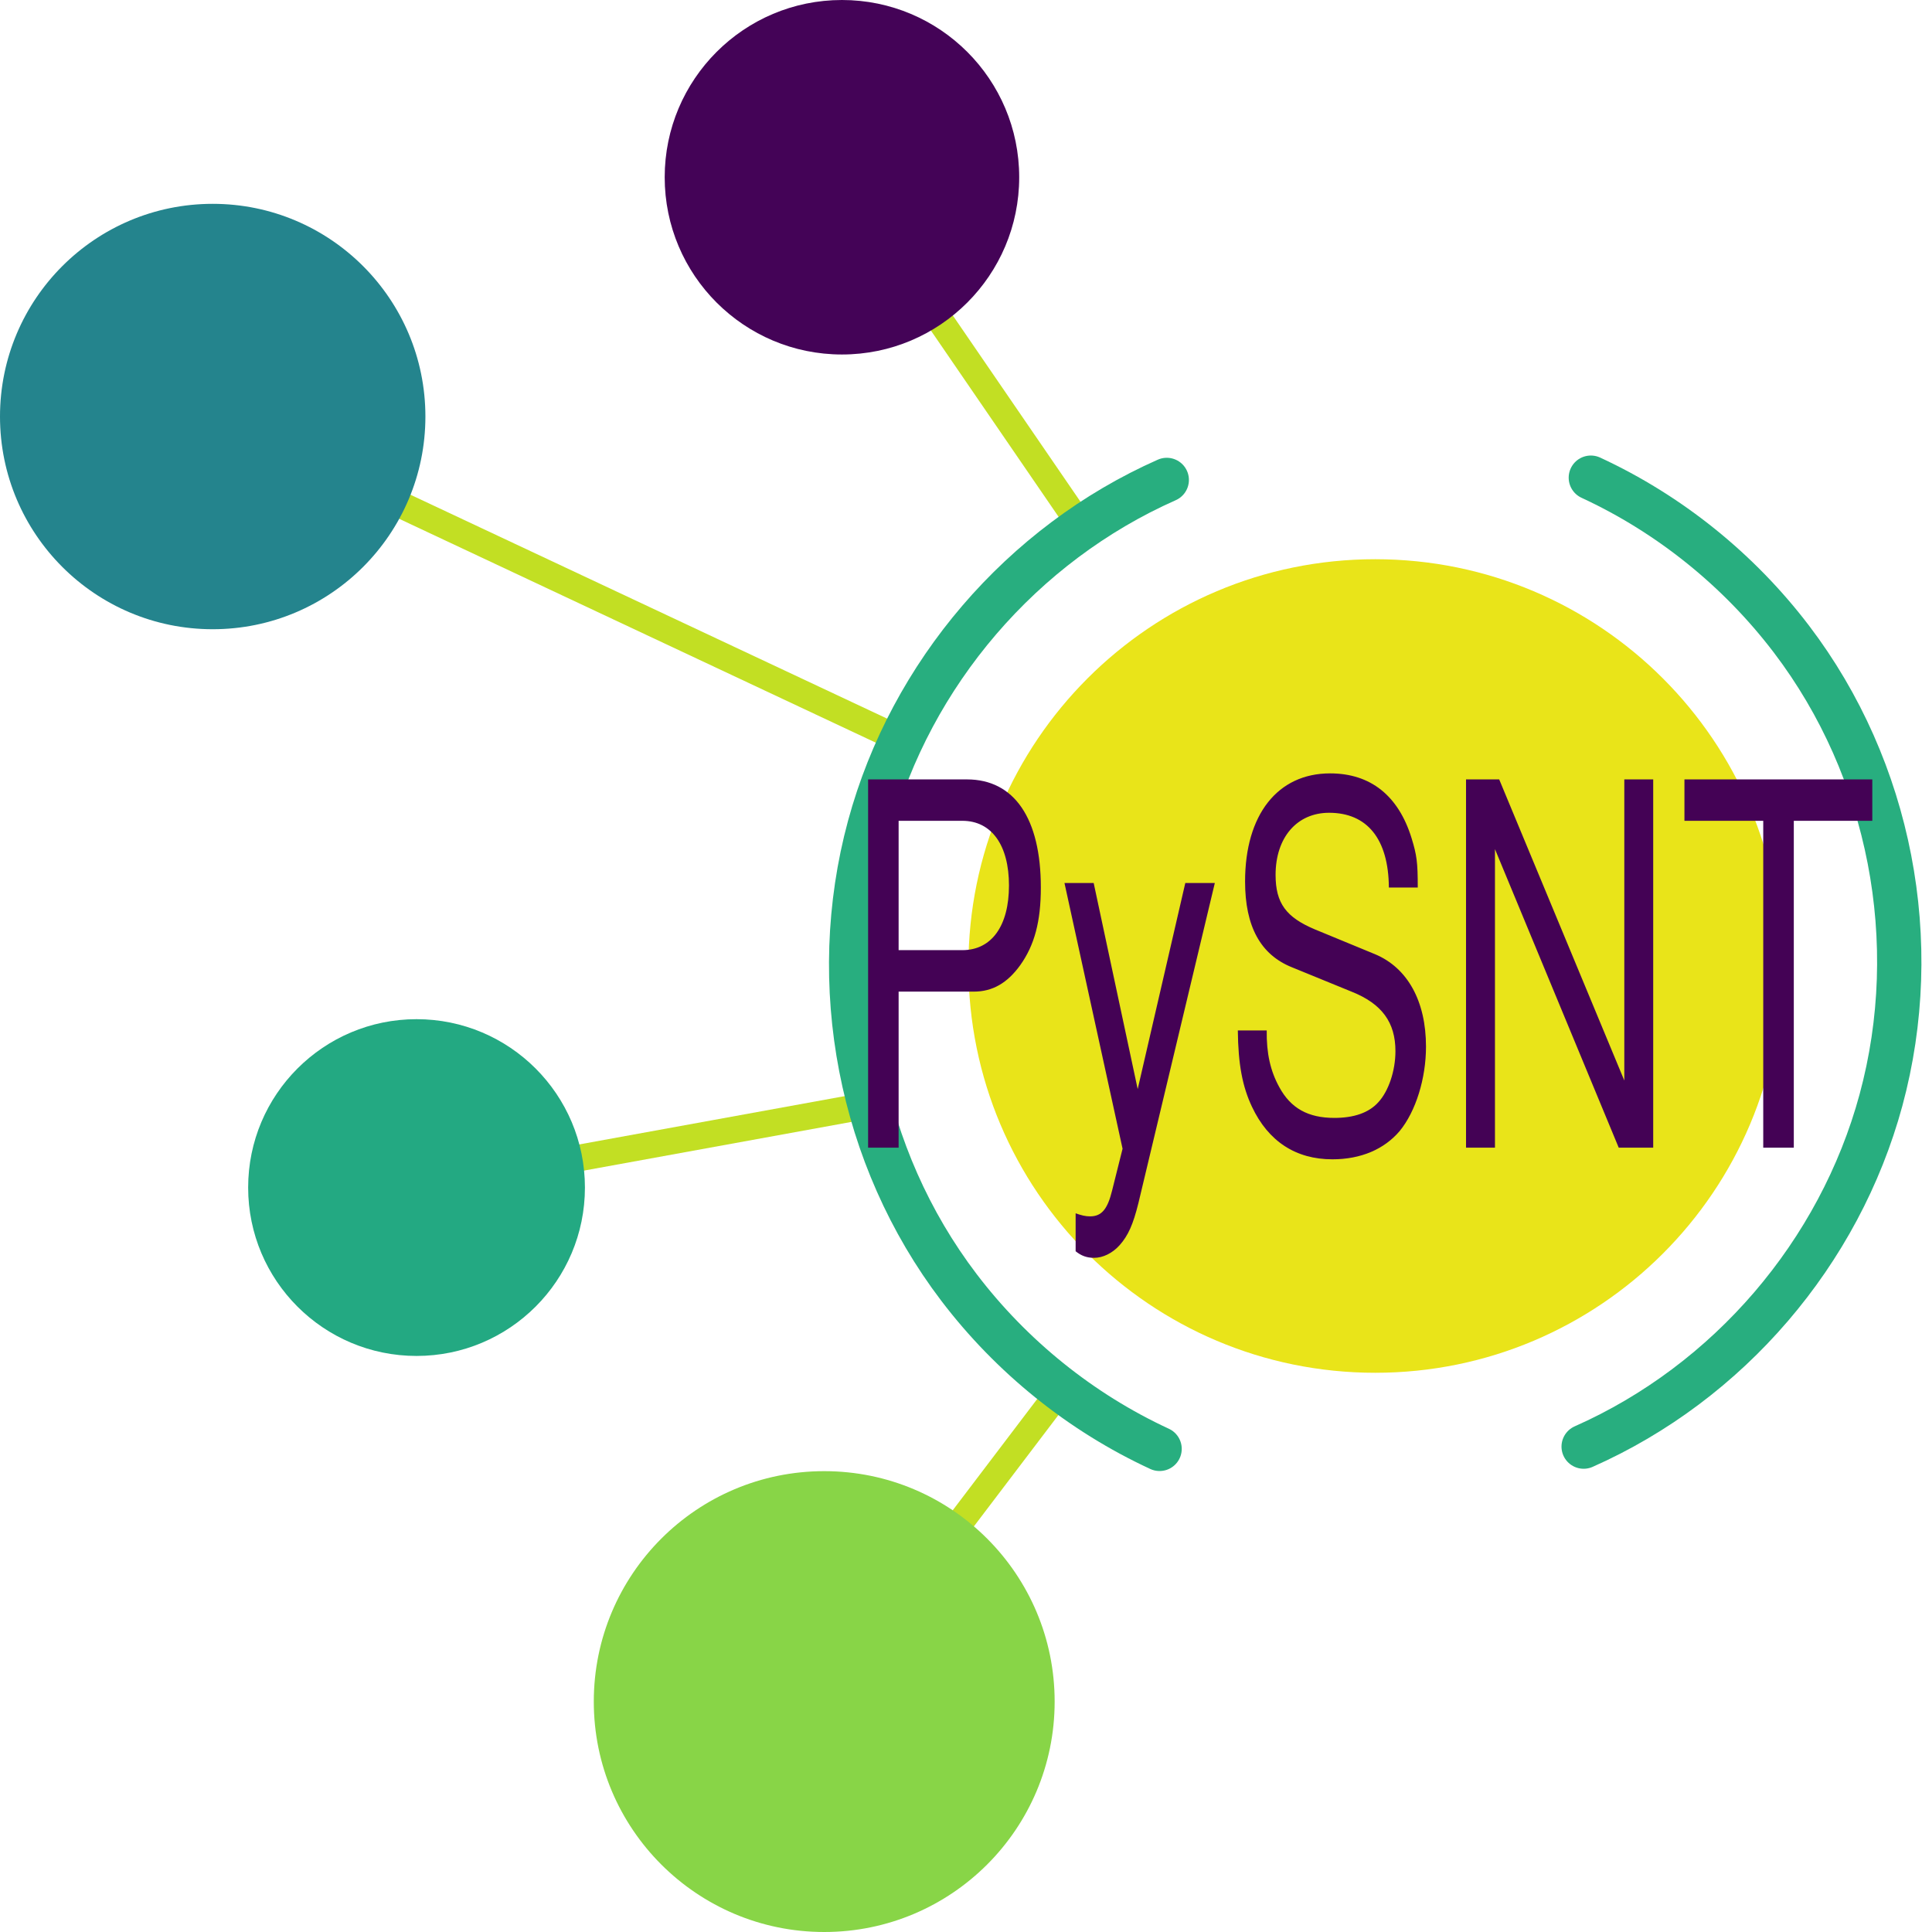
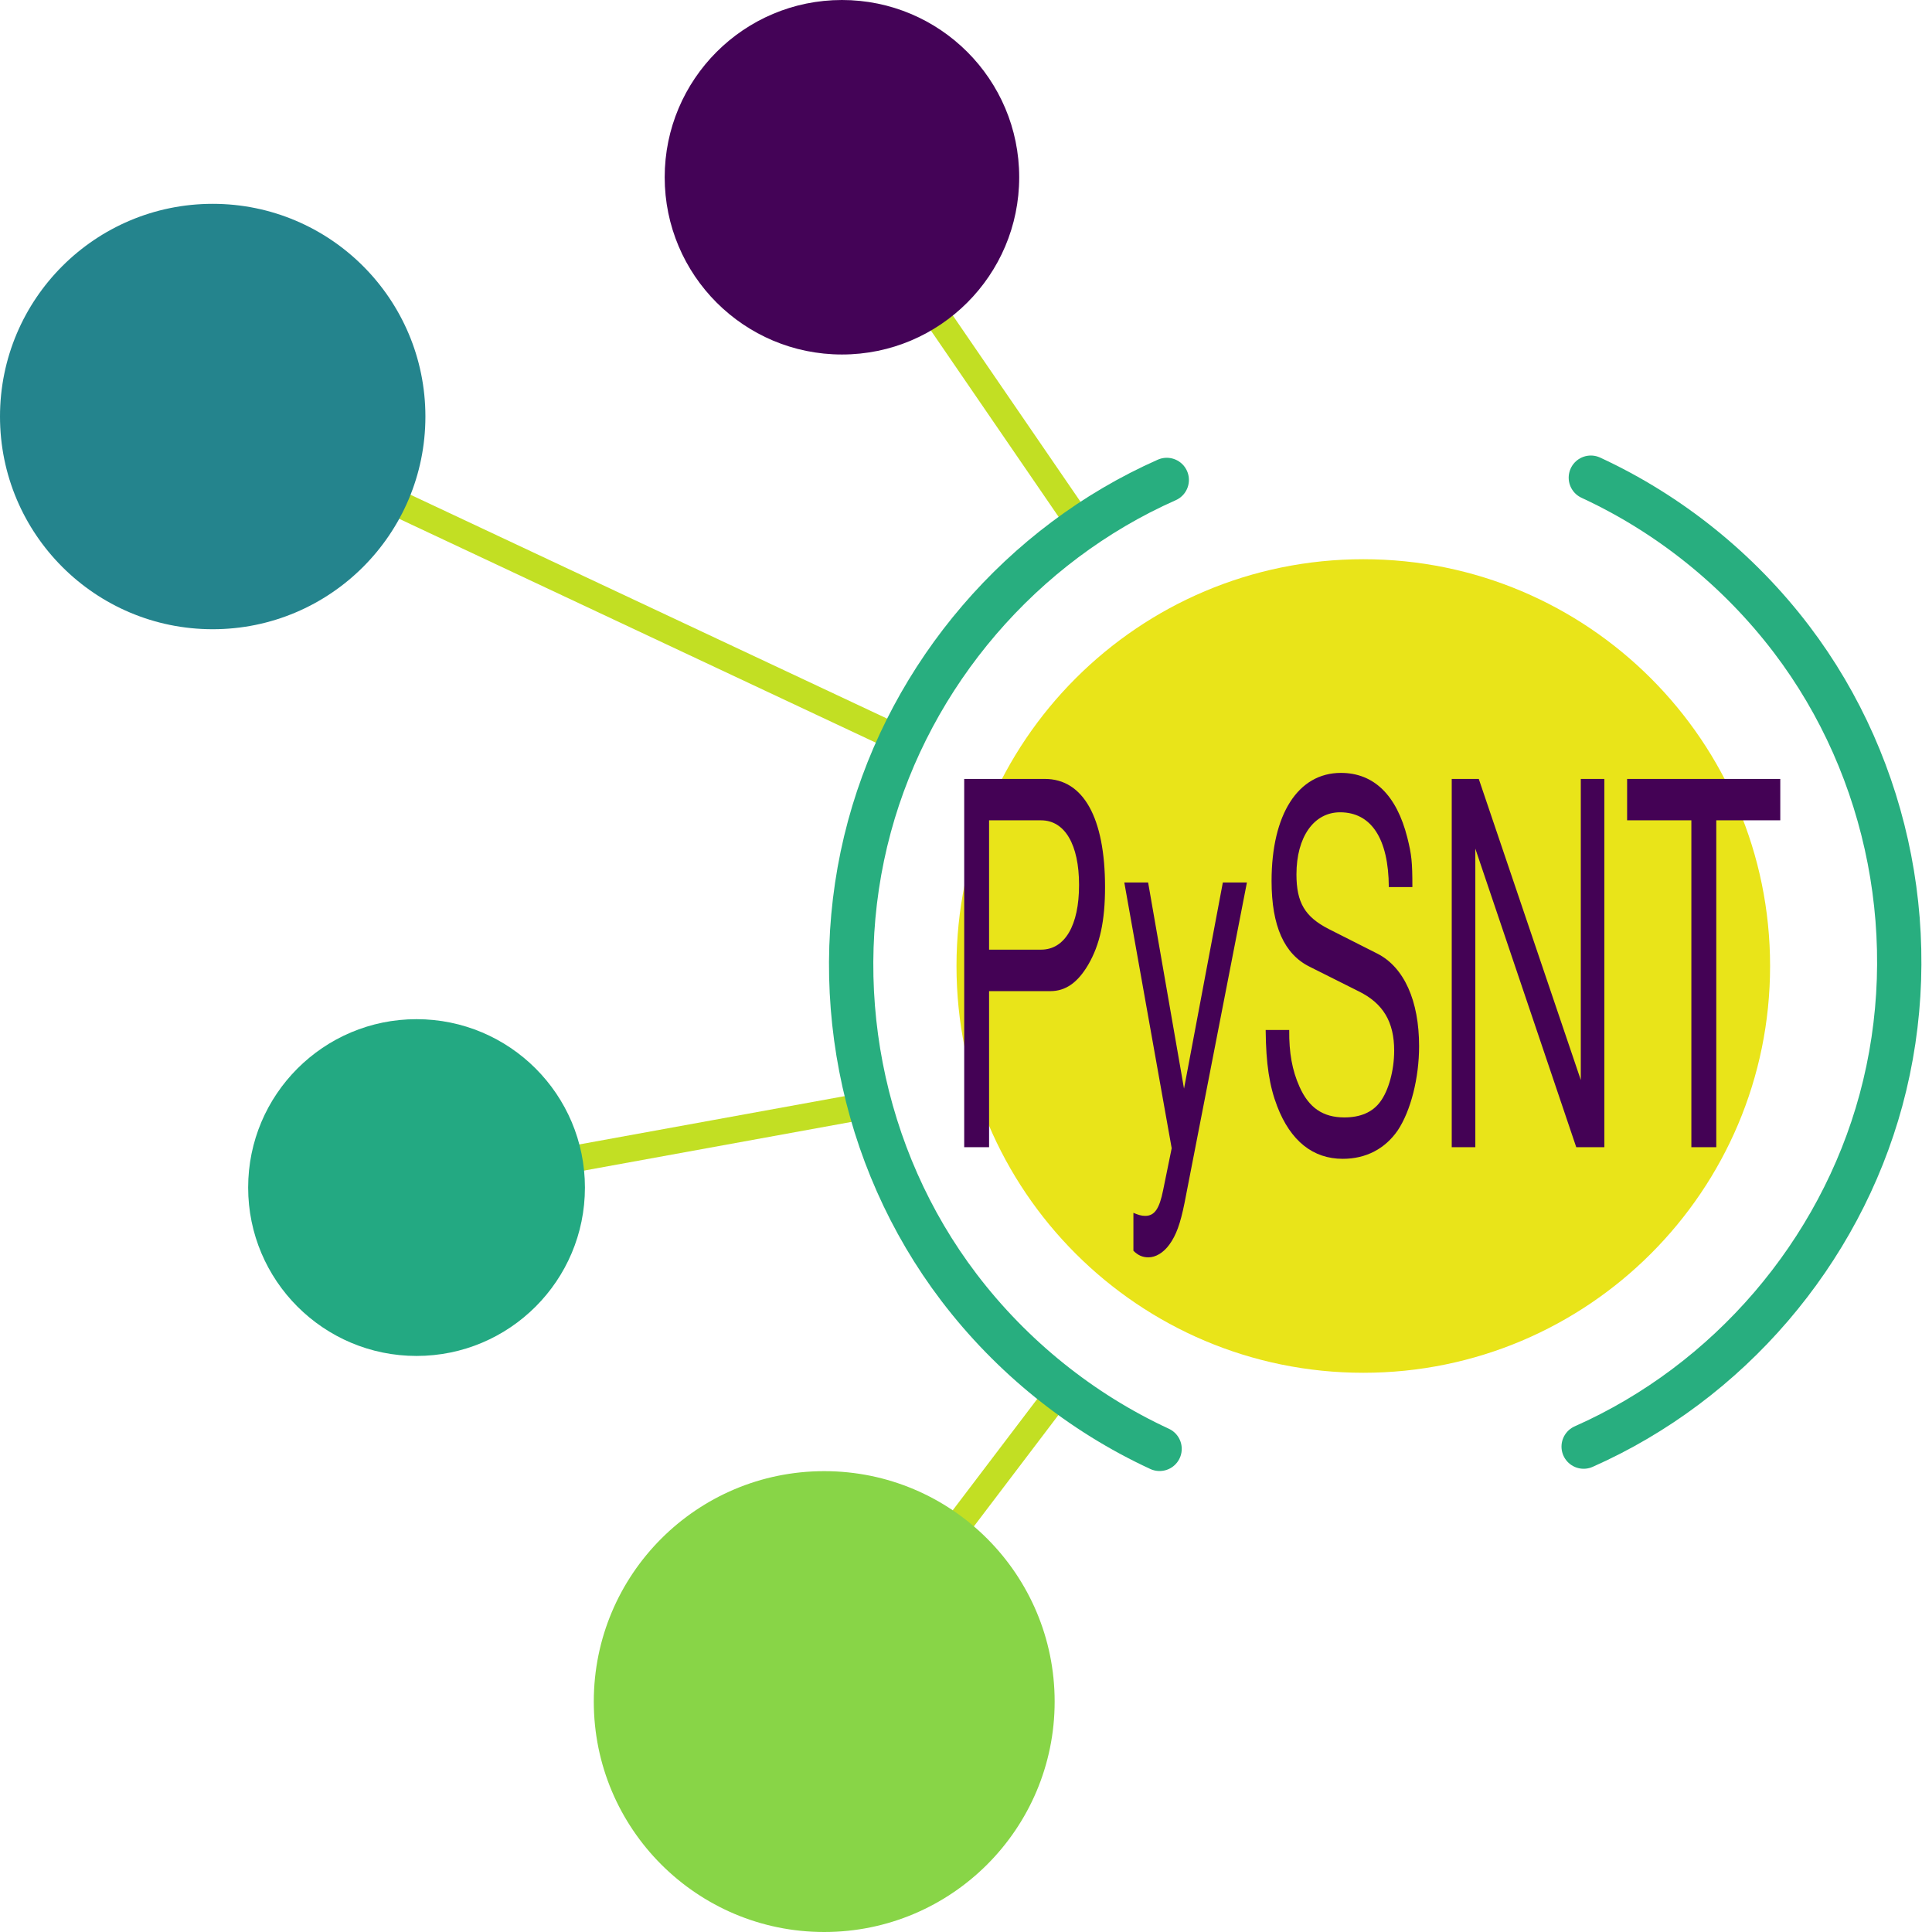
- <svg xmlns="http://www.w3.org/2000/svg" id="a" viewBox="0 0 433.6 436">
-   <line x1="245.17" y1="120.49" x2="190" y2="40" style="fill:none; stroke:#c2df23; stroke-width:6px;" />
-   <line x1="204.37" y1="167.45" x2="48" y2="94" style="fill:none; stroke:#c2df23; stroke-width:6px;" />
-   <line x1="194.09" y1="249.78" x2="94" y2="268" style="fill:none; stroke:#c2df23; stroke-width:6px;" />
-   <line x1="239.7" y1="313.25" x2="186" y2="384" style="fill:none; stroke:#c2df23; stroke-width:6px;" />
-   <circle cx="190" cy="40" r="40" style="fill:#440357;" />
-   <circle cx="48" cy="94" r="48" style="fill:#24848d;" />
-   <circle cx="94" cy="268" r="38" style="fill:#23a982;" />
-   <circle cx="186" cy="384" r="52" style="fill:#88d547;" />
-   <path d="M357.38,326.46c32.69-14.48,57.73-43.68,67.09-78.18,9.66-35.63,2.17-74.65-20.2-104.05-11.85-15.58-27.5-28.21-45.27-36.43" style="fill:none; stroke:#28ae7f; stroke-linecap:round; stroke-linejoin:round; stroke-width:10px;" />
-   <path d="M263.3,108.31c-32.69,14.48-57.73,43.68-67.09,78.18-9.66,35.63-2.17,74.65,20.2,104.05,11.85,15.58,27.5,28.21,45.27,36.43" style="fill:none; stroke:#28ae7f; stroke-linecap:round; stroke-linejoin:round; stroke-width:10px;" />
-   <circle cx="310.34" cy="218" r="91.8" style="fill:#e9e419;" />
-   <g style="isolation:isolate;">
-     <text transform="translate(189.16 259) scale(.65 1)" style="fill:#440255; font-family:Helvetica, Helvetica; font-size:114px; isolation:isolate;">
-       <tspan x="0" y="0">PySN</tspan>
-       <tspan x="291.4" y="0" style="letter-spacing:-.02em;">T</tspan>
-     </text>
-   </g>
+ <svg xmlns="http://www.w3.org/2000/svg" id="logo" version="1.1" viewBox="0 0 433.6 436">
+   <defs>
+     <style>
+       .st0 {
+         stroke: #c2df23;
+         stroke-width: 6px;
+       }
+ 
+       .st0, .st1 {
+         fill: none;
+       }
+ 
+       .st2 {
+         fill: #23a982;
+       }
+ 
+       .st3 {
+         fill: #24848d;
+       }
+ 
+       .st4 {
+         fill: #440255;
+         font-family: Helvetica, Helvetica;
+         font-size: 114px;
+         isolation: isolate;
+       }
+ 
+       .st5 {
+         fill: #440357;
+       }
+ 
+       .st1 {
+         stroke: #28ae7f;
+         stroke-linecap: round;
+         stroke-linejoin: round;
+         stroke-width: 10px;
+       }
+ 
+       .st6 {
+         fill: #e9e419;
+       }
+ 
+       .st7 {
+         fill: #88d547;
+       }
+     </style>
+   </defs>
+   <line class="st0" x1="245.17" y1="120.49" x2="190" y2="40" />
+   <line class="st0" x1="204.37" y1="167.45" x2="48" y2="94" />
+   <line class="st0" x1="194.09" y1="249.78" x2="94" y2="268" />
+   <line class="st0" x1="239.7" y1="313.25" x2="186" y2="384" />
+   <circle class="st5" cx="190" cy="40" r="40" />
+   <circle class="st3" cx="48" cy="94" r="48" />
+   <circle class="st2" cx="94" cy="268" r="38" />
+   <circle class="st7" cx="186" cy="384" r="52" />
+   <path class="st1" d="M357.38,326.46c32.69-14.48,57.73-43.68,67.09-78.18,9.66-35.63,2.17-74.65-20.2-104.05-11.85-15.58-27.5-28.21-45.27-36.43" />
+   <path class="st1" d="M263.3,108.31c-32.69,14.48-57.73,43.68-67.09,78.18-9.66,35.63-2.17,74.65,20.2,104.05,11.85,15.58,27.5,28.21,45.27,36.43" />
+   <circle class="st6" cx="307.65" cy="218" r="91.8" />
+   <text class="st4" transform="translate(212.09 258.89) scale(.53 1)">
+     <tspan x="0" y="0">PySNT</tspan>
+   </text>
</svg>
